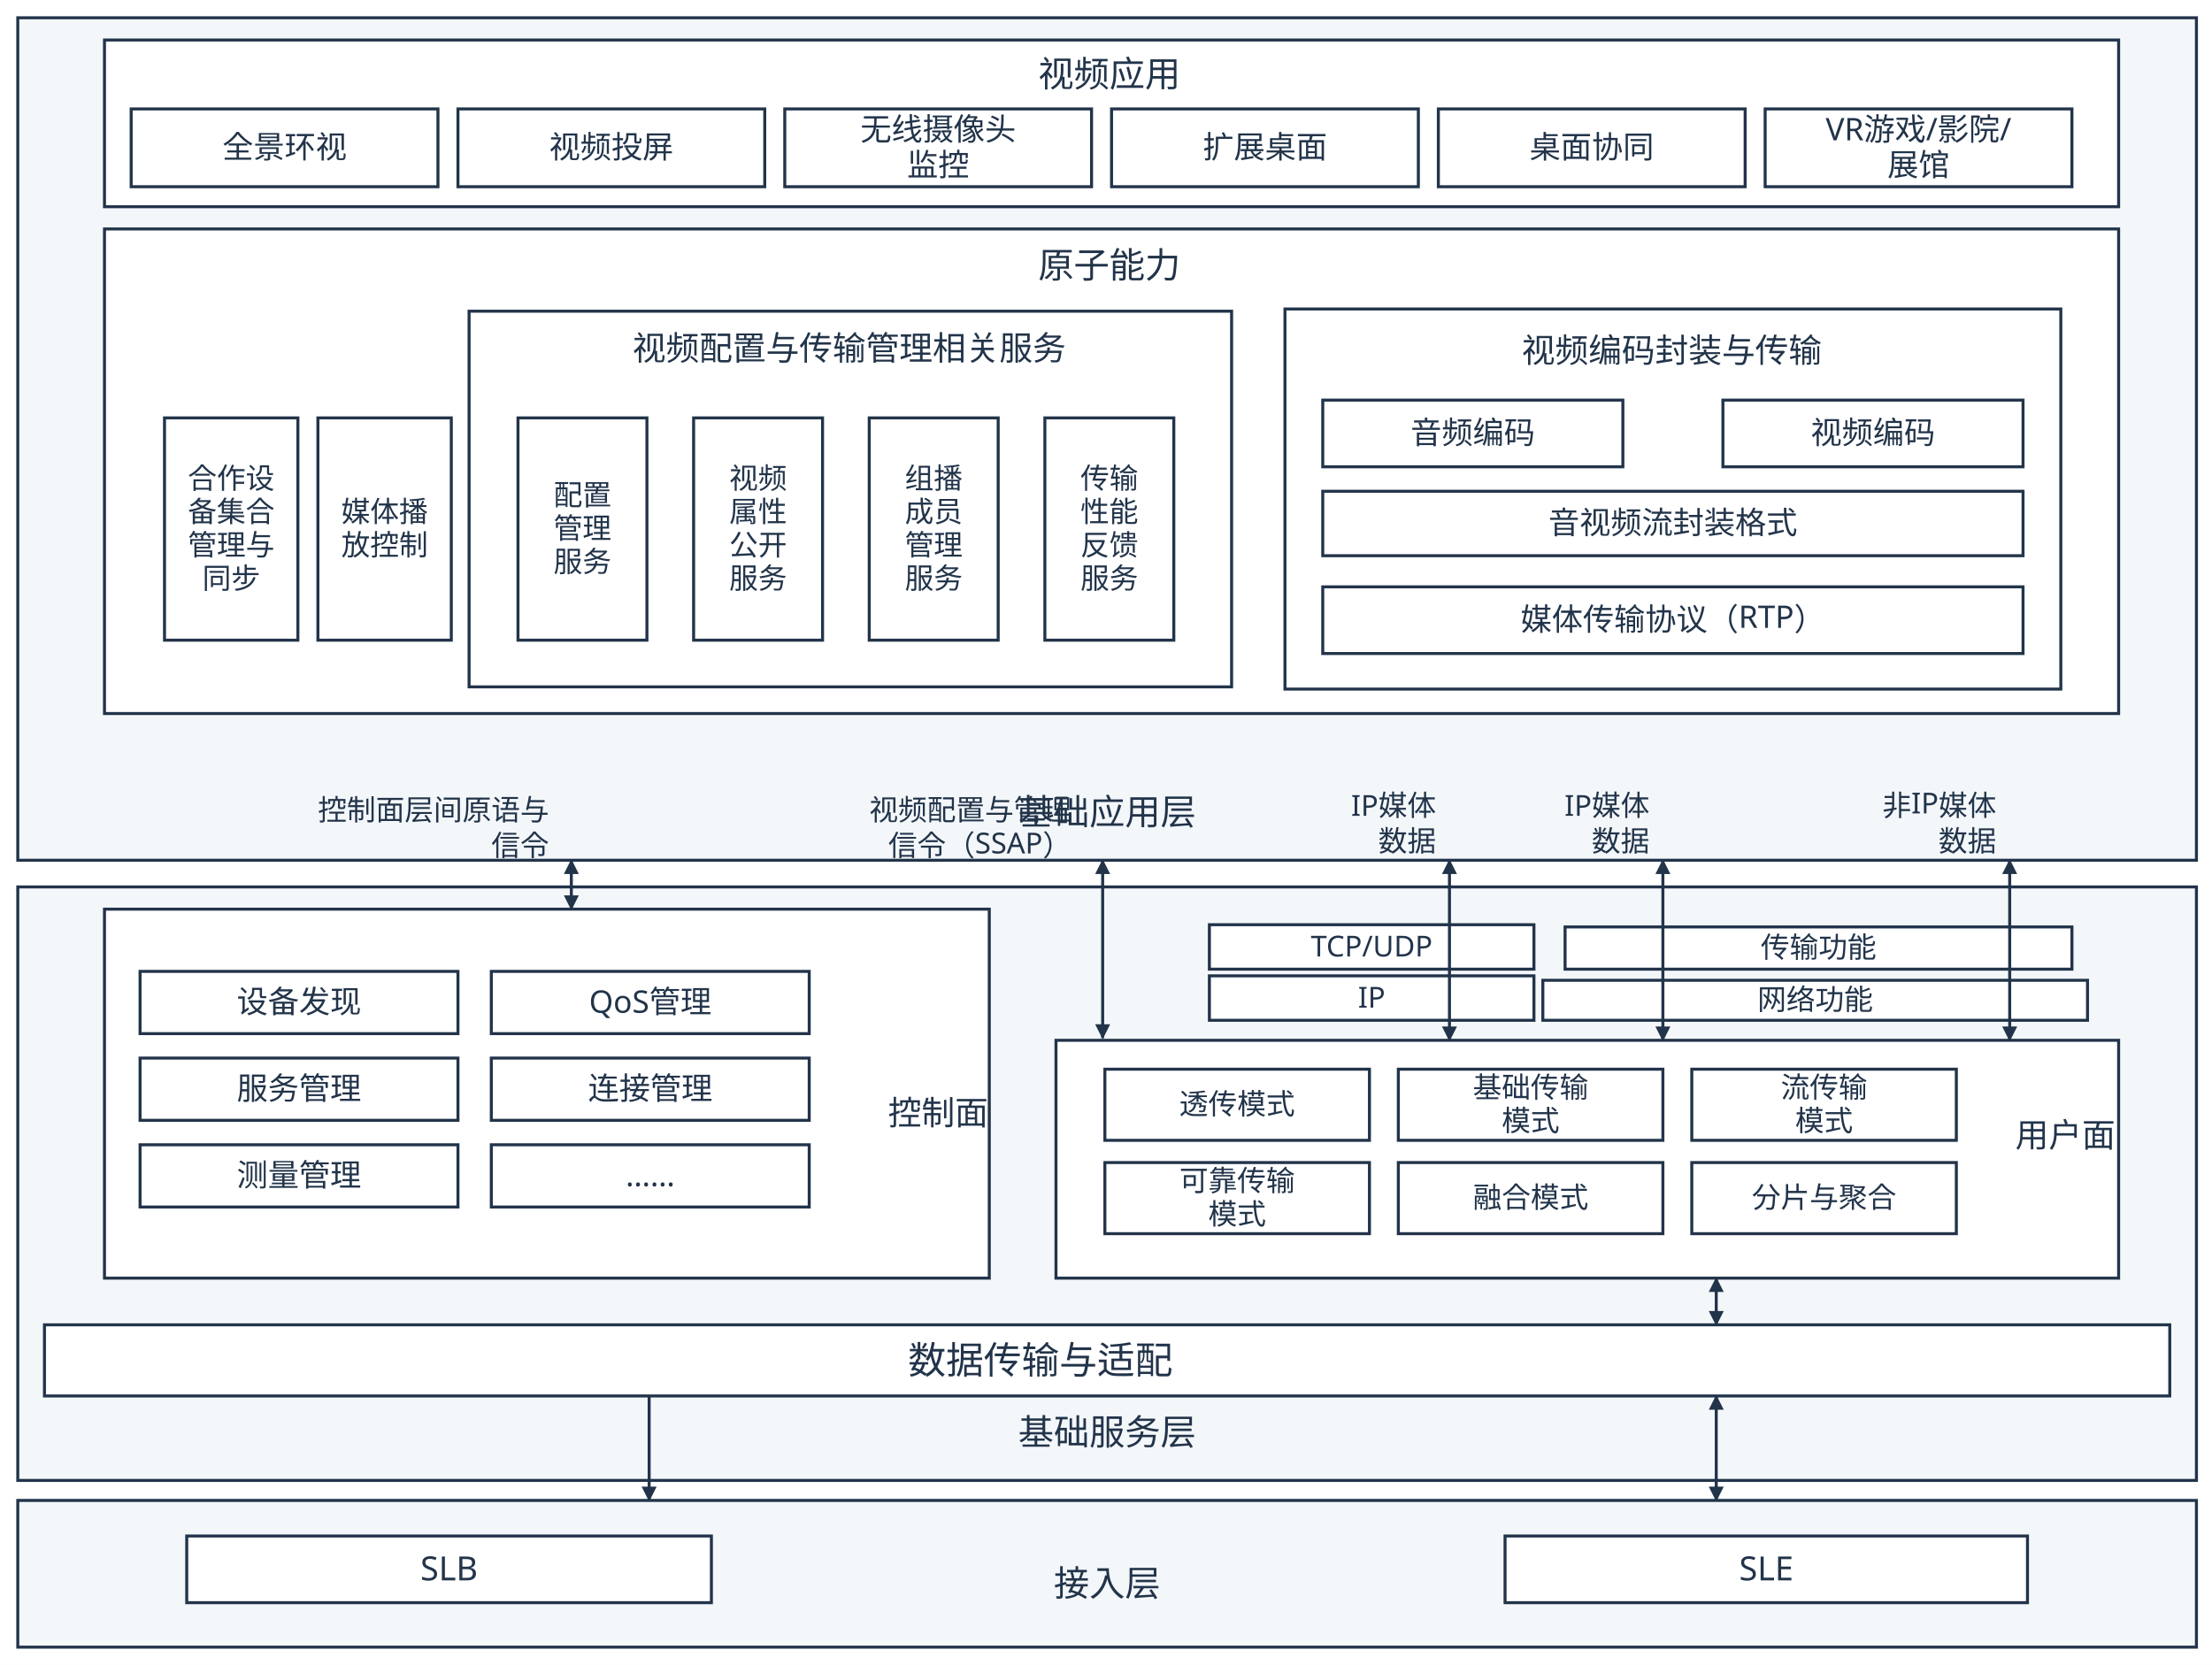
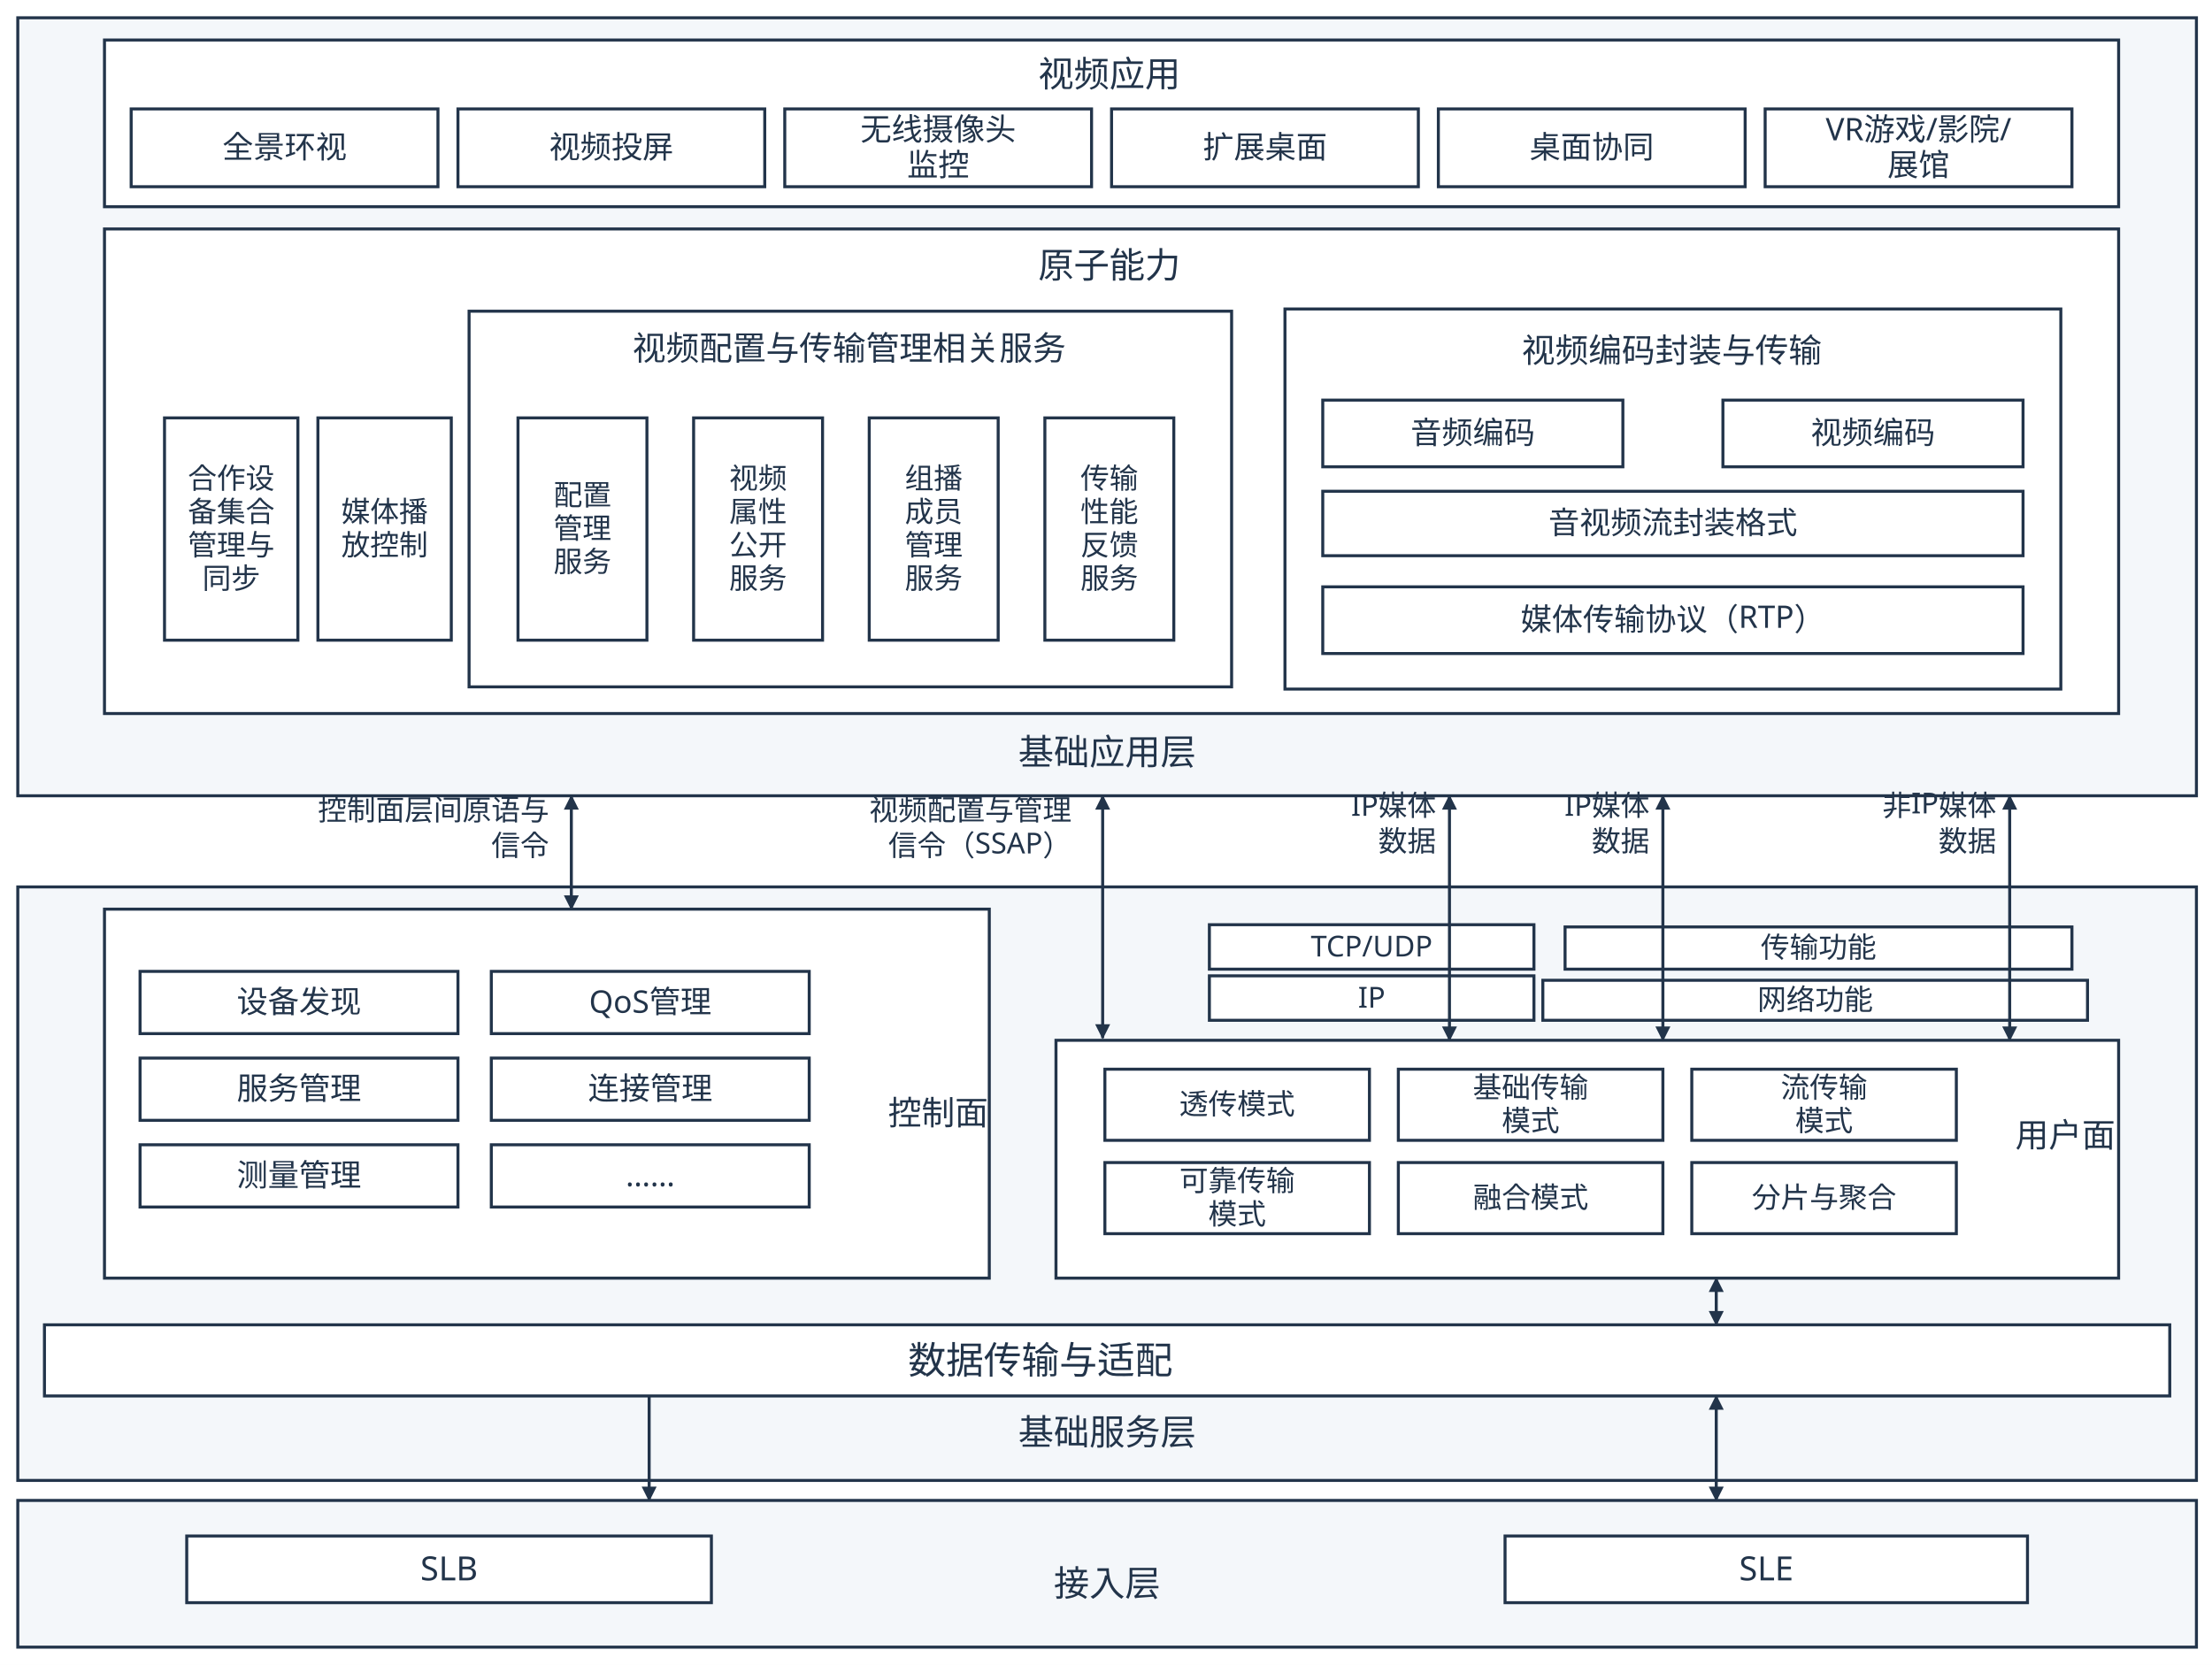
<svg xmlns="http://www.w3.org/2000/svg" viewBox="0 0 995 749" role="img" aria-labelledby="title description">
  <defs>
    <marker id="arrow" viewBox="0 0 10 10" refX="9.2" refY="5" markerWidth="5" markerHeight="5" orient="auto-start-reverse">
      <path d="M0 0L10 5 0 10Z" fill="#22344a" />
    </marker>
  </defs>
  <rect width="995" height="749" fill="#fff" />
  <g fill="none" stroke="#22344a" stroke-width="1.35" font-family="system-ui, sans-serif">
-     <rect x="8" y="8" width="980" height="379" fill="#f4f7fa" />
+     <rect x="8" y="8" width="980" height="350" fill="#f4f7fa" />
    <rect x="8" y="399" width="980" height="267" fill="#f4f7fa" />
    <rect x="8" y="675" width="980" height="66" fill="#f4f7fa" />
-     <text x="498" y="371" text-anchor="middle" font-size="16" fill="#22344a" stroke="none">基础应用层</text>
+     <text x="498" y="344" text-anchor="middle" font-size="16" fill="#22344a" stroke="none">基础应用层</text>
    <text x="498" y="650" text-anchor="middle" font-size="16" fill="#22344a" stroke="none">基础服务层</text>
    <text x="498" y="718" text-anchor="middle" font-size="16" fill="#22344a" stroke="none">接入层</text>
    <rect x="84" y="691" width="236" height="30" fill="#fff" />
    <text x="202.0" y="710.95" text-anchor="middle" font-size="15" fill="#22344a" stroke="none">SLB</text>
    <rect x="677" y="691" width="235" height="30" fill="#fff" />
    <text x="794.5" y="710.95" text-anchor="middle" font-size="15" fill="#22344a" stroke="none">SLE</text>
    <rect x="47" y="409" width="398" height="166" fill="#fff" />
    <rect x="475" y="468" width="478" height="107" fill="#fff" />
    <text x="422" y="506" text-anchor="middle" font-size="15" fill="#22344a" stroke="none">控制面</text>
    <text x="929" y="516" text-anchor="middle" font-size="15" fill="#22344a" stroke="none">用户面</text>
    <rect x="20" y="596" width="956" height="32" fill="#fff" />
    <text x="468" y="618" text-anchor="middle" font-size="17" fill="#22344a" stroke="none">数据传输与适配</text>
    <line x1="292" y1="628" x2="292" y2="675" marker-end="url(#arrow)" />
    <line x1="772" y1="628" x2="772" y2="675" marker-end="url(#arrow)" marker-start="url(#arrow)" />
    <line x1="772" y1="575" x2="772" y2="596" marker-end="url(#arrow)" marker-start="url(#arrow)" />
    <rect x="544" y="416" width="146" height="20" fill="#fff" />
    <text x="617.0" y="430.29" text-anchor="middle" font-size="13" fill="#22344a" stroke="none">TCP/UDP</text>
    <rect x="544" y="439" width="146" height="20" fill="#fff" />
    <text x="617.0" y="453.29" text-anchor="middle" font-size="13" fill="#22344a" stroke="none">IP</text>
    <rect x="47" y="18" width="906" height="75" fill="#fff" />
    <text x="499" y="39" text-anchor="middle" font-size="16" fill="#22344a" stroke="none">视频应用</text>
    <rect x="47" y="103" width="906" height="218" fill="#fff" />
    <text x="499" y="125" text-anchor="middle" font-size="16" fill="#22344a" stroke="none">原子能力</text>
    <rect x="211" y="140" width="343" height="169" fill="#fff" />
    <text x="382" y="162" text-anchor="middle" font-size="15" fill="#22344a" stroke="none">视频配置与传输管理相关服务</text>
    <rect x="578" y="139" width="349" height="171" fill="#fff" />
    <text x="752" y="163" text-anchor="middle" font-size="15" fill="#22344a" stroke="none">视频编码封装与传输</text>
    <rect x="595" y="180" width="135" height="30" fill="#fff" />
    <text x="662.5" y="199.62" text-anchor="middle" font-size="14" fill="#22344a" stroke="none">音频编码</text>
    <rect x="775" y="180" width="135" height="30" fill="#fff" />
    <text x="842.5" y="199.62" text-anchor="middle" font-size="14" fill="#22344a" stroke="none">视频编码</text>
    <rect x="595" y="221" width="315" height="29" fill="#fff" />
    <text x="752.5" y="240.12" text-anchor="middle" font-size="14" fill="#22344a" stroke="none">音视频流封装格式</text>
    <rect x="595" y="264" width="315" height="30" fill="#fff" />
    <text x="752.5" y="283.62" text-anchor="middle" font-size="14" fill="#22344a" stroke="none">媒体传输协议（RTP）</text>
    <rect x="74" y="188" width="60" height="100" fill="#fff" />
    <text x="104.0" y="219.79" text-anchor="middle" font-size="13" fill="#22344a" stroke="none">合作设</text>
    <text x="104.0" y="234.79" text-anchor="middle" font-size="13" fill="#22344a" stroke="none">备集合</text>
    <text x="104.0" y="249.79" text-anchor="middle" font-size="13" fill="#22344a" stroke="none">管理与</text>
    <text x="104.0" y="264.79" text-anchor="middle" font-size="13" fill="#22344a" stroke="none">同步</text>
    <rect x="143" y="188" width="60" height="100" fill="#fff" />
    <text x="173.0" y="234.79" text-anchor="middle" font-size="13" fill="#22344a" stroke="none">媒体播</text>
    <text x="173.0" y="249.79" text-anchor="middle" font-size="13" fill="#22344a" stroke="none">放控制</text>
    <rect x="704" y="417" width="228" height="19" fill="#fff" />
    <text x="818.0" y="430.79" text-anchor="middle" font-size="13" fill="#22344a" stroke="none">传输功能</text>
    <rect x="694" y="441" width="245" height="18" fill="#fff" />
    <text x="816.5" y="454.29" text-anchor="middle" font-size="13" fill="#22344a" stroke="none">网络功能</text>
-     <line x1="257" y1="387" x2="257" y2="409" marker-end="url(#arrow)" marker-start="url(#arrow)" />
-     <line x1="496" y1="387" x2="496" y2="467" marker-end="url(#arrow)" marker-start="url(#arrow)" />
+     <line x1="257" y1="358" x2="257" y2="409" marker-end="url(#arrow)" marker-start="url(#arrow)" />
+     <line x1="496" y1="358" x2="496" y2="467" marker-end="url(#arrow)" marker-start="url(#arrow)" />
    <text x="247" y="369" text-anchor="end" font-size="13" fill="#22344a" stroke="none">控制面层间原语与</text>
    <text x="247" y="385" text-anchor="end" font-size="13" fill="#22344a" stroke="none">信令</text>
    <text x="482" y="369" text-anchor="end" font-size="13" fill="#22344a" stroke="none">视频配置与管理</text>
    <text x="482" y="385" text-anchor="end" font-size="13" fill="#22344a" stroke="none">信令（SSAP）</text>
    <rect x="59" y="49" width="138" height="35" fill="#fff" />
    <text x="128.0" y="71.12" text-anchor="middle" font-size="14" fill="#22344a" stroke="none">全景环视</text>
    <rect x="206" y="49" width="138" height="35" fill="#fff" />
    <text x="275.0" y="71.12" text-anchor="middle" font-size="14" fill="#22344a" stroke="none">视频投屏</text>
    <rect x="353" y="49" width="138" height="35" fill="#fff" />
    <text x="422.0" y="63.12" text-anchor="middle" font-size="14" fill="#22344a" stroke="none">无线摄像头</text>
    <text x="422.0" y="79.12" text-anchor="middle" font-size="14" fill="#22344a" stroke="none">监控</text>
    <rect x="500" y="49" width="138" height="35" fill="#fff" />
    <text x="569.0" y="71.12" text-anchor="middle" font-size="14" fill="#22344a" stroke="none">扩展桌面</text>
    <rect x="647" y="49" width="138" height="35" fill="#fff" />
    <text x="716.0" y="71.12" text-anchor="middle" font-size="14" fill="#22344a" stroke="none">桌面协同</text>
    <rect x="794" y="49" width="138" height="35" fill="#fff" />
    <text x="863.0" y="63.12" text-anchor="middle" font-size="14" fill="#22344a" stroke="none">VR游戏/影院/</text>
    <text x="863.0" y="79.12" text-anchor="middle" font-size="14" fill="#22344a" stroke="none">展馆</text>
    <rect x="233" y="188" width="58" height="100" fill="#fff" />
    <text x="262.0" y="227.29" text-anchor="middle" font-size="13" fill="#22344a" stroke="none">配置</text>
    <text x="262.0" y="242.29" text-anchor="middle" font-size="13" fill="#22344a" stroke="none">管理</text>
    <text x="262.0" y="257.29" text-anchor="middle" font-size="13" fill="#22344a" stroke="none">服务</text>
    <rect x="312" y="188" width="58" height="100" fill="#fff" />
    <text x="341.0" y="219.79" text-anchor="middle" font-size="13" fill="#22344a" stroke="none">视频</text>
    <text x="341.0" y="234.79" text-anchor="middle" font-size="13" fill="#22344a" stroke="none">属性</text>
    <text x="341.0" y="249.79" text-anchor="middle" font-size="13" fill="#22344a" stroke="none">公开</text>
    <text x="341.0" y="264.79" text-anchor="middle" font-size="13" fill="#22344a" stroke="none">服务</text>
    <rect x="391" y="188" width="58" height="100" fill="#fff" />
    <text x="420.0" y="219.79" text-anchor="middle" font-size="13" fill="#22344a" stroke="none">组播</text>
    <text x="420.0" y="234.79" text-anchor="middle" font-size="13" fill="#22344a" stroke="none">成员</text>
    <text x="420.0" y="249.79" text-anchor="middle" font-size="13" fill="#22344a" stroke="none">管理</text>
    <text x="420.0" y="264.79" text-anchor="middle" font-size="13" fill="#22344a" stroke="none">服务</text>
    <rect x="470" y="188" width="58" height="100" fill="#fff" />
    <text x="499.0" y="219.79" text-anchor="middle" font-size="13" fill="#22344a" stroke="none">传输</text>
    <text x="499.0" y="234.79" text-anchor="middle" font-size="13" fill="#22344a" stroke="none">性能</text>
    <text x="499.0" y="249.79" text-anchor="middle" font-size="13" fill="#22344a" stroke="none">反馈</text>
    <text x="499.0" y="264.79" text-anchor="middle" font-size="13" fill="#22344a" stroke="none">服务</text>
-     <line x1="652" y1="387" x2="652" y2="468" marker-end="url(#arrow)" marker-start="url(#arrow)" />
+     <line x1="652" y1="358" x2="652" y2="468" marker-end="url(#arrow)" marker-start="url(#arrow)" />
    <text x="646" y="367" text-anchor="end" font-size="13" fill="#22344a" stroke="none">IP媒体</text>
    <text x="646" y="383" text-anchor="end" font-size="13" fill="#22344a" stroke="none">数据</text>
-     <line x1="748" y1="387" x2="748" y2="468" marker-end="url(#arrow)" marker-start="url(#arrow)" />
+     <line x1="748" y1="358" x2="748" y2="468" marker-end="url(#arrow)" marker-start="url(#arrow)" />
    <text x="742" y="367" text-anchor="end" font-size="13" fill="#22344a" stroke="none">IP媒体</text>
    <text x="742" y="383" text-anchor="end" font-size="13" fill="#22344a" stroke="none">数据</text>
-     <line x1="904" y1="387" x2="904" y2="468" marker-end="url(#arrow)" marker-start="url(#arrow)" />
+     <line x1="904" y1="358" x2="904" y2="468" marker-end="url(#arrow)" marker-start="url(#arrow)" />
    <text x="898" y="367" text-anchor="end" font-size="13" fill="#22344a" stroke="none">非IP媒体</text>
    <text x="898" y="383" text-anchor="end" font-size="13" fill="#22344a" stroke="none">数据</text>
    <rect x="63" y="437" width="143" height="28" fill="#fff" />
    <text x="134.5" y="455.62" text-anchor="middle" font-size="14" fill="#22344a" stroke="none">设备发现</text>
    <rect x="63" y="476" width="143" height="28" fill="#fff" />
    <text x="134.5" y="494.62" text-anchor="middle" font-size="14" fill="#22344a" stroke="none">服务管理</text>
    <rect x="63" y="515" width="143" height="28" fill="#fff" />
    <text x="134.5" y="533.62" text-anchor="middle" font-size="14" fill="#22344a" stroke="none">测量管理</text>
    <rect x="221" y="437" width="143" height="28" fill="#fff" />
    <text x="292.5" y="455.62" text-anchor="middle" font-size="14" fill="#22344a" stroke="none">QoS管理</text>
    <rect x="221" y="476" width="143" height="28" fill="#fff" />
    <text x="292.5" y="494.62" text-anchor="middle" font-size="14" fill="#22344a" stroke="none">连接管理</text>
    <rect x="221" y="515" width="143" height="28" fill="#fff" />
    <text x="292.5" y="533.62" text-anchor="middle" font-size="14" fill="#22344a" stroke="none">……</text>
    <rect x="497" y="481" width="119" height="32" fill="#fff" />
    <text x="556.5" y="501.29" text-anchor="middle" font-size="13" fill="#22344a" stroke="none">透传模式</text>
    <rect x="629" y="481" width="119" height="32" fill="#fff" />
    <text x="688.5" y="493.79" text-anchor="middle" font-size="13" fill="#22344a" stroke="none">基础传输</text>
    <text x="688.5" y="508.79" text-anchor="middle" font-size="13" fill="#22344a" stroke="none">模式</text>
    <rect x="761" y="481" width="119" height="32" fill="#fff" />
    <text x="820.5" y="493.79" text-anchor="middle" font-size="13" fill="#22344a" stroke="none">流传输</text>
    <text x="820.5" y="508.79" text-anchor="middle" font-size="13" fill="#22344a" stroke="none">模式</text>
    <rect x="497" y="523" width="119" height="32" fill="#fff" />
    <text x="556.5" y="535.79" text-anchor="middle" font-size="13" fill="#22344a" stroke="none">可靠传输</text>
    <text x="556.5" y="550.79" text-anchor="middle" font-size="13" fill="#22344a" stroke="none">模式</text>
    <rect x="629" y="523" width="119" height="32" fill="#fff" />
    <text x="688.5" y="543.29" text-anchor="middle" font-size="13" fill="#22344a" stroke="none">融合模式</text>
    <rect x="761" y="523" width="119" height="32" fill="#fff" />
    <text x="820.5" y="543.29" text-anchor="middle" font-size="13" fill="#22344a" stroke="none">分片与聚合</text>
  </g>
</svg>
